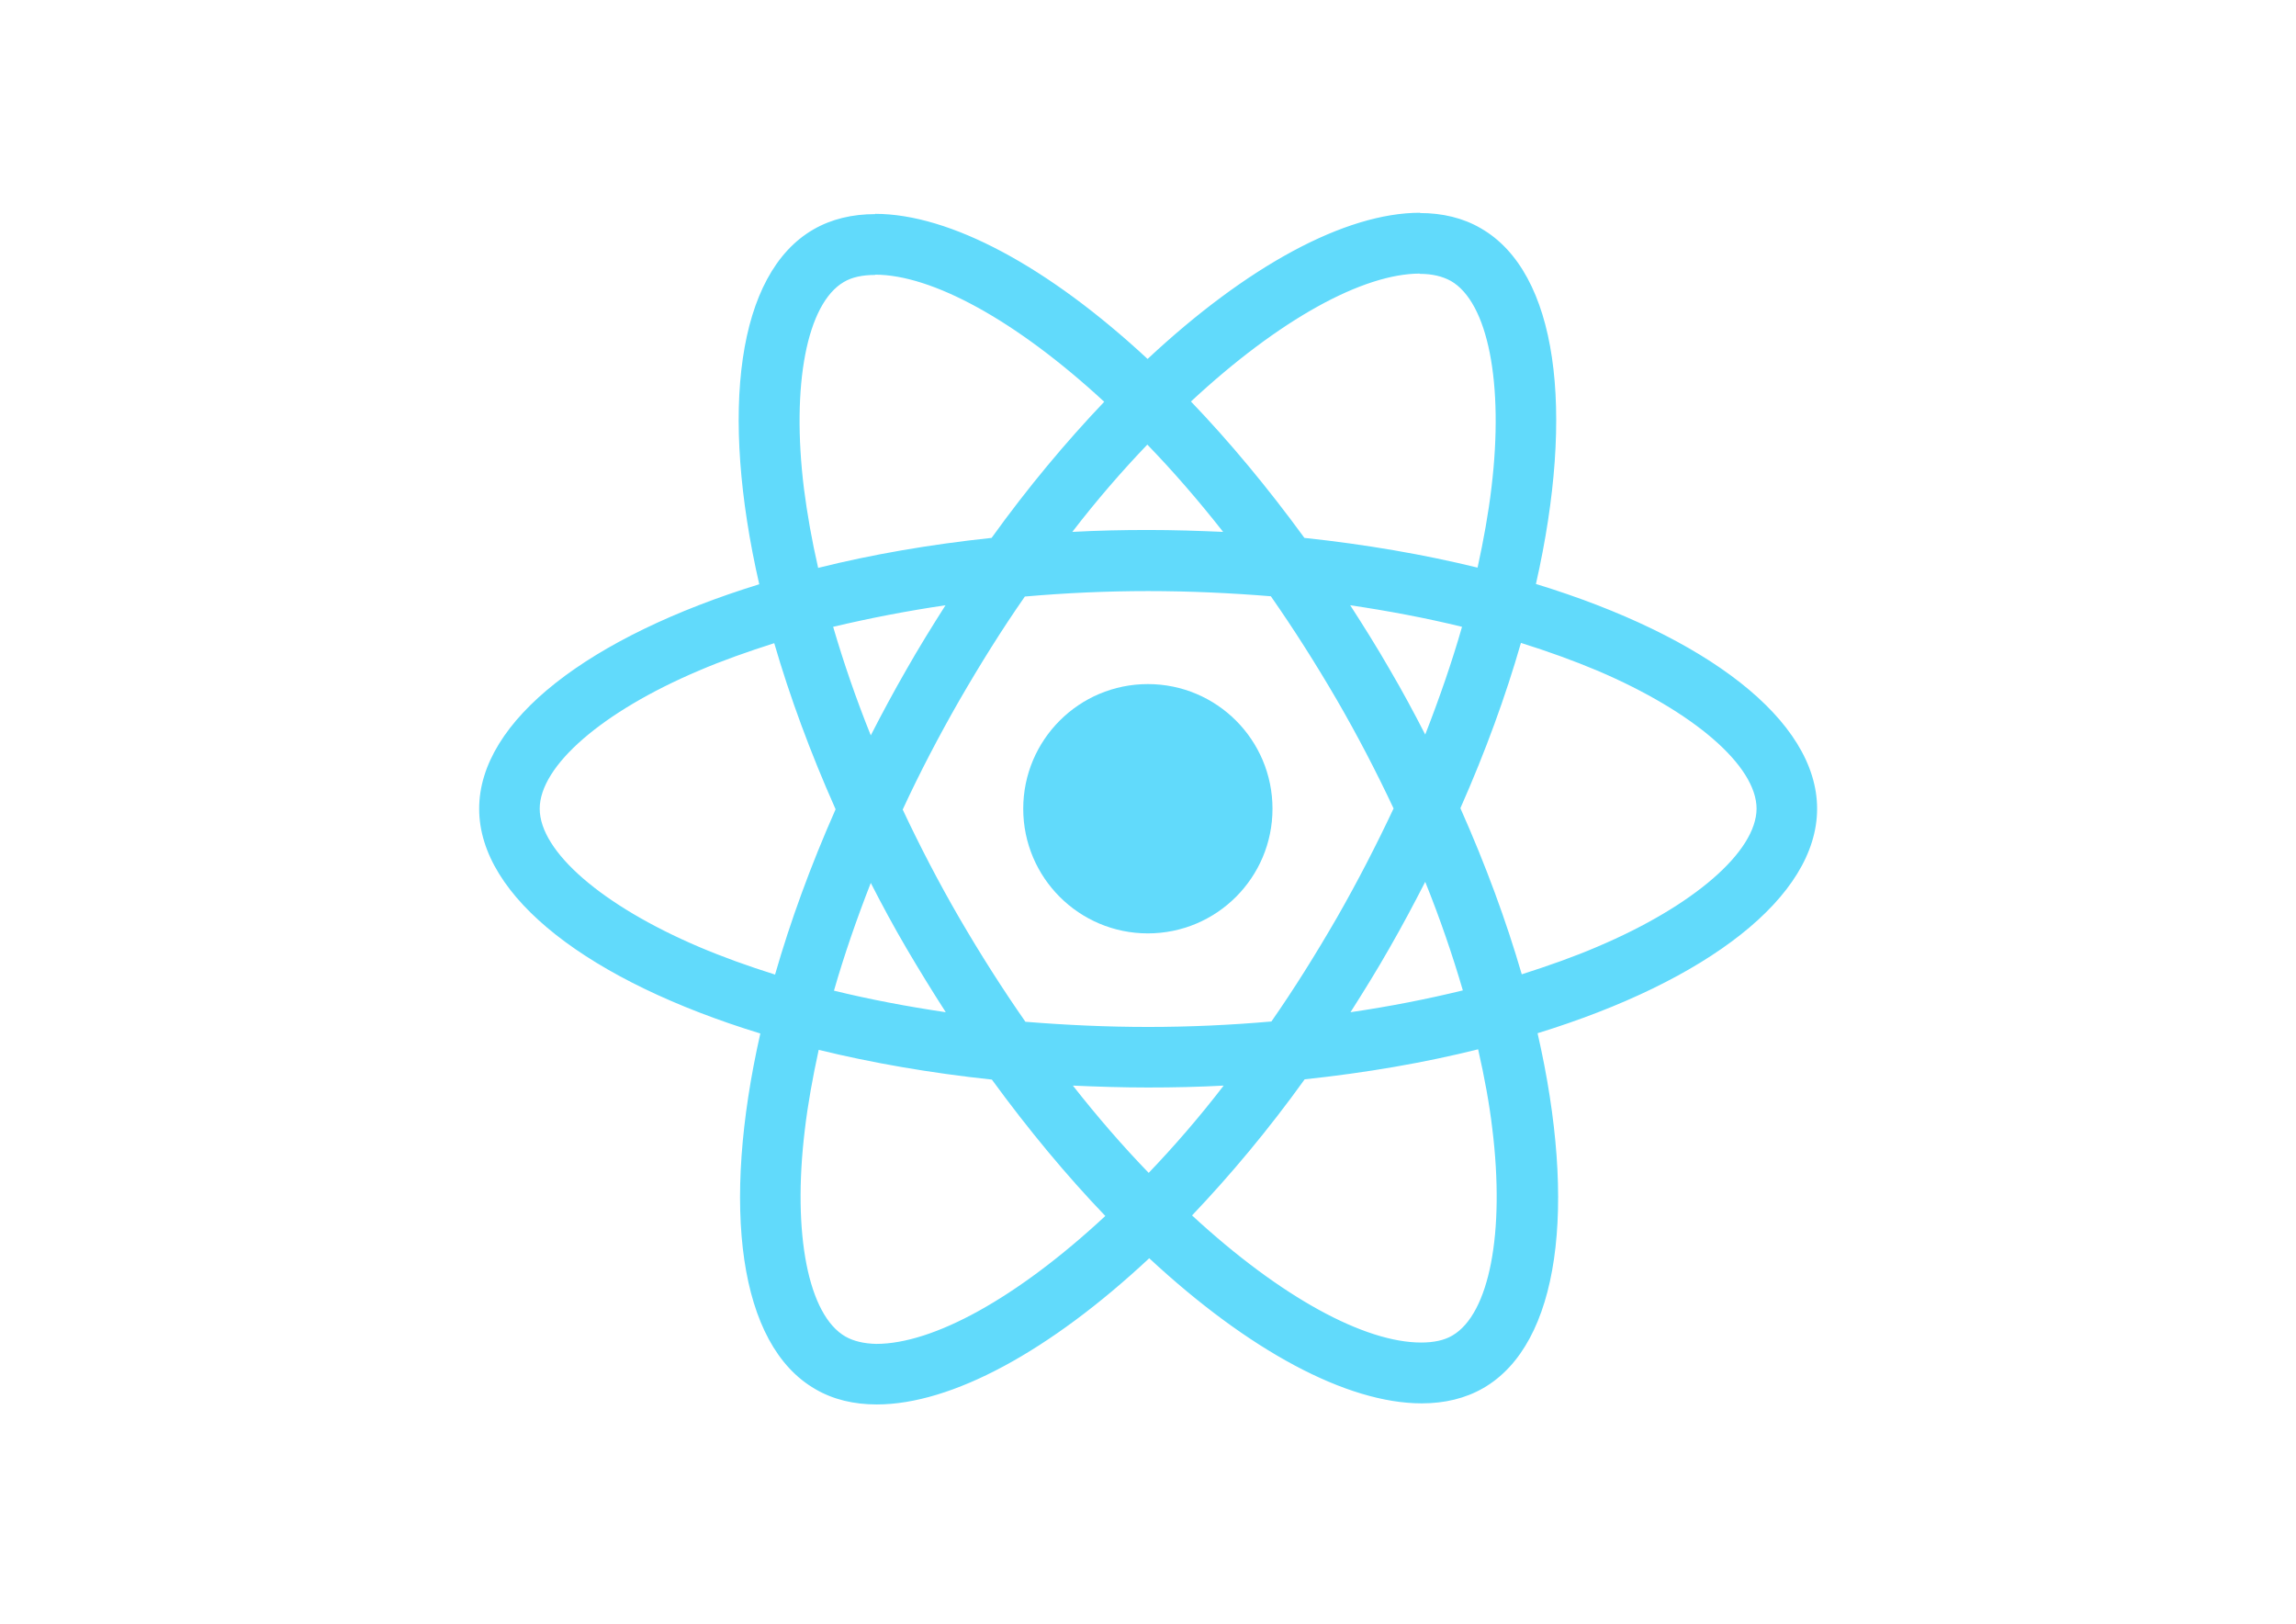
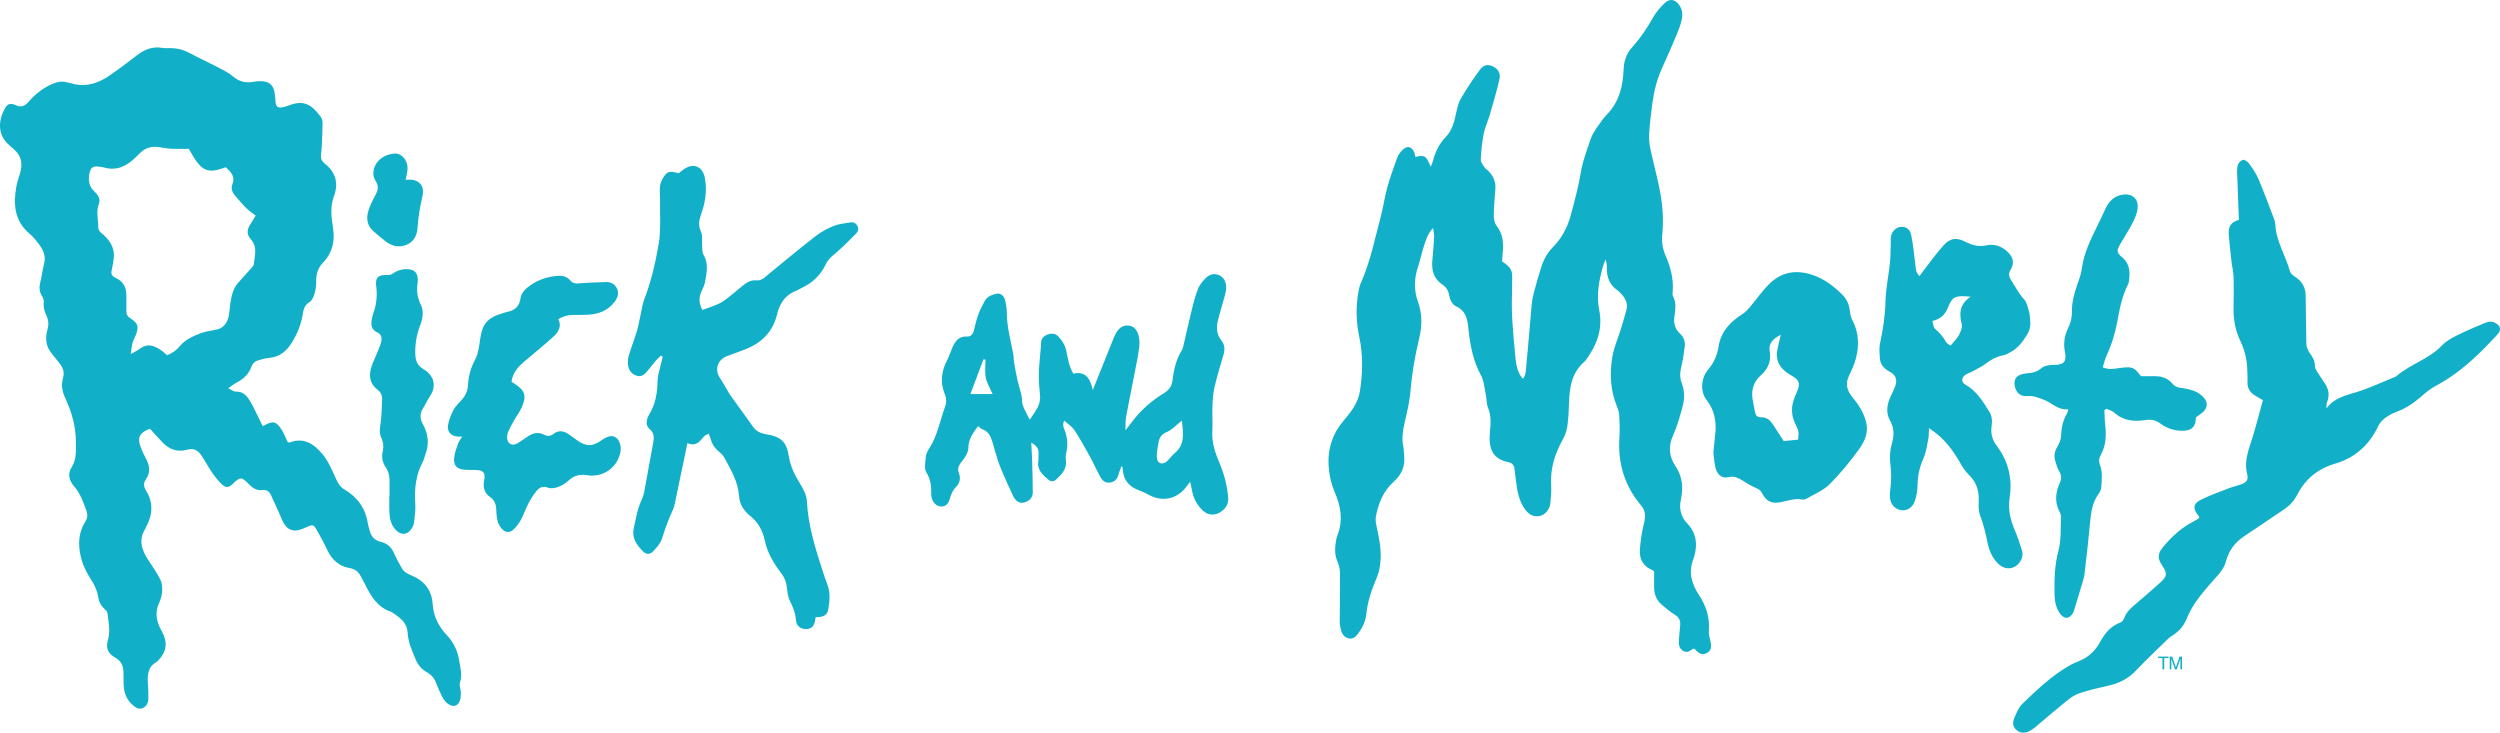
- <svg xmlns="http://www.w3.org/2000/svg" viewBox="0 0 841.9 595.3">
-   <g fill="#61DAFB">
-     <path d="M666.3 296.5c0-32.5-40.7-63.3-103.1-82.4 14.4-63.6 8-114.2-20.2-130.4-6.5-3.8-14.1-5.6-22.4-5.6v22.3c4.6 0 8.3.9 11.4 2.6 13.6 7.8 19.5 37.5 14.9 75.7-1.1 9.4-2.9 19.3-5.1 29.4-19.6-4.8-41-8.5-63.5-10.9-13.5-18.5-27.5-35.3-41.6-50 32.6-30.3 63.2-46.9 84-46.9V78c-27.5 0-63.5 19.6-99.9 53.6-36.4-33.8-72.4-53.2-99.9-53.2v22.3c20.7 0 51.4 16.5 84 46.6-14 14.7-28 31.4-41.3 49.9-22.6 2.4-44 6.1-63.6 11-2.3-10-4-19.7-5.2-29-4.7-38.2 1.1-67.9 14.6-75.8 3-1.8 6.9-2.6 11.5-2.6V78.5c-8.4 0-16 1.8-22.6 5.6-28.1 16.2-34.4 66.7-19.9 130.1-62.2 19.2-102.7 49.9-102.7 82.3 0 32.5 40.7 63.3 103.1 82.4-14.4 63.6-8 114.2 20.2 130.4 6.5 3.8 14.1 5.6 22.5 5.6 27.5 0 63.5-19.6 99.9-53.6 36.4 33.8 72.4 53.2 99.9 53.2 8.4 0 16-1.8 22.6-5.6 28.1-16.2 34.4-66.7 19.9-130.1 62-19.1 102.5-49.9 102.5-82.3zm-130.2-66.7c-3.7 12.9-8.3 26.2-13.5 39.5-4.1-8-8.4-16-13.1-24-4.6-8-9.5-15.8-14.4-23.4 14.2 2.1 27.9 4.7 41 7.9zm-45.8 106.5c-7.8 13.5-15.8 26.3-24.1 38.2-14.9 1.3-30 2-45.2 2-15.1 0-30.2-.7-45-1.9-8.3-11.9-16.4-24.6-24.2-38-7.6-13.1-14.5-26.4-20.8-39.8 6.2-13.4 13.2-26.8 20.7-39.9 7.8-13.5 15.8-26.3 24.1-38.2 14.9-1.3 30-2 45.2-2 15.1 0 30.2.7 45 1.9 8.3 11.9 16.4 24.6 24.2 38 7.6 13.1 14.5 26.4 20.8 39.8-6.3 13.4-13.2 26.8-20.7 39.9zm32.3-13c5.4 13.4 10 26.8 13.8 39.8-13.1 3.2-26.9 5.9-41.2 8 4.9-7.7 9.8-15.6 14.4-23.7 4.6-8 8.9-16.1 13-24.1zM421.2 430c-9.3-9.6-18.6-20.3-27.8-32 9 .4 18.2.7 27.5.7 9.4 0 18.7-.2 27.8-.7-9 11.7-18.3 22.4-27.5 32zm-74.4-58.9c-14.2-2.1-27.9-4.7-41-7.9 3.7-12.9 8.3-26.2 13.5-39.5 4.1 8 8.4 16 13.1 24 4.7 8 9.5 15.8 14.4 23.4zM420.7 163c9.3 9.6 18.6 20.3 27.8 32-9-.4-18.2-.7-27.5-.7-9.4 0-18.7.2-27.8.7 9-11.7 18.3-22.4 27.5-32zm-74 58.9c-4.9 7.7-9.8 15.6-14.4 23.7-4.6 8-8.9 16-13 24-5.4-13.4-10-26.8-13.8-39.8 13.1-3.1 26.9-5.8 41.2-7.9zm-90.5 125.2c-35.4-15.1-58.3-34.9-58.3-50.6 0-15.7 22.9-35.6 58.3-50.6 8.6-3.7 18-7 27.7-10.1 5.7 19.6 13.2 40 22.5 60.9-9.2 20.8-16.6 41.1-22.2 60.6-9.9-3.1-19.3-6.5-28-10.2zM310 490c-13.6-7.8-19.5-37.5-14.9-75.7 1.1-9.4 2.9-19.3 5.1-29.4 19.6 4.8 41 8.5 63.5 10.9 13.5 18.5 27.5 35.3 41.6 50-32.6 30.3-63.2 46.9-84 46.9-4.5-.1-8.3-1-11.3-2.7zm237.2-76.2c4.7 38.2-1.1 67.9-14.6 75.8-3 1.8-6.9 2.6-11.5 2.6-20.7 0-51.4-16.5-84-46.6 14-14.7 28-31.4 41.3-49.9 22.6-2.4 44-6.1 63.6-11 2.3 10.1 4.1 19.8 5.2 29.1zm38.5-66.7c-8.6 3.7-18 7-27.7 10.1-5.7-19.6-13.2-40-22.5-60.9 9.2-20.8 16.6-41.1 22.2-60.6 9.9 3.1 19.3 6.5 28.1 10.2 35.4 15.1 58.3 34.9 58.3 50.6-.1 15.7-23 35.6-58.4 50.6zM320.8 78.4z" />
-     <circle cx="420.9" cy="296.5" r="45.7" />
-     <path d="M520.5 78.1z" />
+ <svg xmlns="http://www.w3.org/2000/svg" width="1000" height="293.064" x="0" y="0" version="1.1" viewBox="0 0 1000 293.064" xml:space="preserve">
+   <g fill="#11B0C8">
+     <path d="M683.542 252.254c.399-5.251-1.055-9.865-3.934-14.23-2.935-4.445-4.402-9.247-2.191-14.542l.35-1.205c1.299-4.771.705-9.179-2.822-12.838-2.647-2.754-3.372-5.913-2.598-9.547 1.023-4.776.687-9.204-2.191-13.486-2.491-3.716-2.922-7.818-.942-12.214 1.673-3.69 2.766-7.675 3.826-11.602.825-3.06.831-6.3-.324-9.278-.937-2.429-.693-4.634-.112-7.025.618-2.522.962-5.126 1.299-7.705.262-1.985-.399-3.74-1.88-5.102-1.948-1.785-2.622-4.008-2.298-6.537.388-2.904.949-5.776-.567-8.573-.269-.487-.112-1.236-.069-1.861.375-5.045-.899-9.741-2.879-14.312-1.136-2.635-1.616-5.407-1.317-8.273.575-5.563.225-11.114-.742-16.565-1.043-5.863-2.686-11.608-3.922-17.44-.431-2.017-.711-4.139-.586-6.181.255-4.165.755-8.323 1.311-12.469.675-4.996 1.898-9.841 4.052-14.449 2.067-4.458 3.984-8.991 5.901-13.518.687-1.636 1.273-3.328 1.686-5.052.5-2.073.475-4.165-.78-6.05-1.667-2.504-3.865-2.972-6.051-.874-1.779 1.729-3.465 3.703-4.658 5.863-2.347 4.246-5.045 8.179-8.298 11.77-2.267 2.504-3.234 5.489-3.372 8.898-.256 6.625-1.768 12.832-6.568 17.845-1.368 1.43-2.566 3.041-3.671 4.689-1.112 1.636-2.279 3.328-2.911 5.17-1.504 4.339-3.14 8.71-3.908 13.218-1.018 6-2.592 11.808-4.184 17.665-1.323 4.864-3.584 8.86-6.993 12.37-2.16 2.223-3.672 4.858-4.614 7.767-1.131 3.484-2.117 7.006-3.06 10.547a30.644 30.644 0 0 0-.874 4.932c-.725 7.917-1.3 15.848-2.104 23.746-.194 1.873-.024 3.953-1.324 5.651l-.555-.486c-2.073-2.854-2.323-6.157-2.642-9.529-.737-7.905-1.542-15.791-1.224-23.752.094-2.404 0-4.814.074-7.218.063-1.967-.761-3.428-2.248-4.602-.567-.443-1.154-.855-1.811-1.343.119-1.48.237-2.935.351-4.383.268-3.534-.213-6.818-2.499-9.784-.817-1.049-1.173-2.71-1.16-4.084.03-3.546.361-7.099.644-10.64.218-2.935-.838-5.32-2.886-7.336-.524-.506-1.205-.918-1.58-1.511-.586-.924-1.436-1.992-1.379-2.953.18-3.428.48-6.881 1.148-10.24.524-2.648 1.729-5.152 2.485-7.762 1.361-4.721 2.784-9.422 3.858-14.211.55-2.448-.668-4.159-2.729-5.088-1.973-.906-3.622-.688-5.201 1.467a131.675 131.675 0 0 0-7.568 11.501c-1.018 1.754-1.436 3.902-1.892 5.926-.756 3.397-1.567 6.775-4.102 9.347-2.742 2.785-4.24 6.175-5.214 9.878-.156.612-.47 1.186-.831 2.073-1.711-4.408-2.41-4.839-6.119-3.953-.132-.599-.181-1.23-.412-1.786-1.03-2.491-2.99-2.878-4.839-.887-.774.825-1.561 1.773-1.942 2.816-1.43 3.928-2.872 7.862-3.99 11.876-1.111 4.027-1.673 8.205-2.753 12.238-2.385 8.879-4.14 17.945-7.968 26.4-.468 1.03-.644 2.204-.855 3.328-1.111 6.051-.942 12.07.337 18.083 1.53 7.155 1.381 14.348.263 21.542-.712 4.651-3.44 8.241-6.381 11.682-4.658 5.438-6.694 11.694-6.113 18.856.28 3.484 1.018 6.795 2.422 9.998 2.437 5.531 3.335 11.194 1.131 17.058a13.161 13.161 0 0 0-.762 3.041c-.331 2.598-.431 5.146.749 7.687.669 1.455.968 3.203.98 4.826.044 6.388-.106 12.77-.119 19.157-.006 1.13.206 2.292.513 3.385.431 1.586 1.354 2.885 3.048 3.277 1.834.425 2.959-.774 3.907-2.065 1.698-2.317 2.897-4.878 3.185-7.757.525-5.176 2.224-9.958 4.246-14.698.912-2.159 1.287-4.639 1.442-6.999.3-4.633-.718-9.153-1.68-13.662-.237-1.105-.411-2.311-.219-3.403.956-5.376 3.011-10.353 7.101-14.023 3.365-3.041 4.764-6.476 4.184-10.858-.132-1.043-.051-2.117-.27-3.135-.692-3.153-.28-6.194.425-9.304.962-4.277 2.048-8.579 2.404-12.931.593-7.226 1.829-14.293 3.528-21.312 1.186-4.871 1.205-9.704-.531-14.518-1.686-4.683-1.536-9.428.094-14.167.812-2.367 1.261-4.852 2.041-7.231.862-2.635 1.462-5.432 3.91-8.111.199 1.518.474 2.498.431 3.453a203.867 203.867 0 0 1-.7 9.373c-.393 4.04.469 7.505 4.053 9.872 1.592 1.042 2.41 2.548 2.717 4.396.317 1.855 1.248 3.603 2.84 4.334 3.771 1.742 4.402 4.982 4.752 8.498l.094.936c.743 6.256 1.842 12.357 4.951 18.026 1.256 2.286 1.425 5.189 1.979 7.83.375 1.73.219 3.635.881 5.227 1.305 3.165 1.087 6.307.756 9.565-.681 6.938 1.192 10.946 7.336 12.164 1.518.299 2.367 1.224 2.511 2.791.156 1.555.361 3.109.562 4.664.524 4.059 1.156 8.105 3.69 11.514 1.48 1.992 3.371 3.142 5.964 2.542 2.135-.5 3.902-2.679 4.139-5.332.225-2.398.419-4.821.281-7.212-.375-6.519 1.537-12.369 4.64-17.989.887-1.605 1.586-3.453 1.835-5.265.45-3.303.606-6.661.706-10.003.181-6.031 1.268-11.669 6.119-15.884l.631-.7c4.358-5.969 6.825-12.419 5.295-19.962-1.168-5.794-.162-11.439 1.38-17.021.3-1.093.749-2.148 1.137-3.222.53 1.287.53 2.436.53 3.584.007 3.547 1.093 6.563 4.146 8.68.763.53 1.406 1.255 2.023 1.966 1.512 1.755 2.316 3.734 1.655 6.082a248.451 248.451 0 0 1-1.905 6.631c-1.311 4.29-3.228 8.498-3.858 12.881-.893 6.219-.587 12.544 1.836 18.557.493 1.243.993 2.572 1.074 3.89.162 3.029.249 6.082.056 9.104-.668 10.19 2.11 19.231 8.698 27.062 1.711 2.023 1.86 4.152 1.224 6.719a66.191 66.191 0 0 0-1.724 10.765c-.305 3.884 1.299 6.931 5.17 8.417l.537.563c0 1.973.019 4.064-.012 6.149-.031 2.772.886 5.164 2.984 6.981 1.648 1.437 3.341 2.891 5.207 4.015 1.905 1.155 2.479 2.635 2.204 4.733-.262 1.967-.361 3.952-.492 5.938-.106 1.666.312 3.134 1.923 3.977 1.492.78 2.585-.125 3.702-.931l.605-.037.4.438c1.829 1.842 3.009 2.153 4.627 1.229 1.61-.924 1.947-2.272 1.36-4.62-.351-1.399-.733-2.885-.627-4.291m-499.848 12.077c-.612-3.877-2.197-7.374-4.97-10.284-3.334-3.527-5.37-7.604-5.682-12.563-.362-5.695-3.627-9.448-8.797-11.446-1.699-.661-2.904-1.554-3.715-3.103-.968-1.849-2.073-3.646-2.878-5.563-1.024-2.429-2.81-4.064-5.214-4.596-2.804-.631-4.04-2.335-4.658-4.839-.231-.918-.543-1.817-.681-2.748-.942-6-4.221-10.396-9.366-13.431-1.642-.974-2.46-2.329-3.234-4.009-1.574-3.403-3.01-7.031-5.333-9.878-3.31-4.053-7.474-7.175-13.356-4.852l-.743-.206c-.711-1.492-1.355-3.153-2.254-4.665-2.198-3.665-3.634-3.989-7.318-1.866l-.505.031c-.319-.662-.662-1.393-1.024-2.123-1.261-2.522-2.392-5.127-3.827-7.549-1.287-2.174-2.841-4.146-5.882-4.003-.774.037-1.58-.687-2.947-1.329 1.53-1.063 2.322-1.768 3.234-2.217 2.841-1.418 4.989-3.479 6.063-6.476.487-1.349 1.393-2.098 2.61-2.473 1.492-.456 3.028-.861 4.577-.999 4.171-.375 6.937-2.86 8.966-6.132 2.092-3.372 3.634-7.068 4.284-11.052.331-2.061.693-3.934 2.816-5.188 1.005-.593 1.63-2.161 1.998-3.409.45-1.586.644-3.304.625-4.952-.031-2.866.687-5.263 2.747-7.399 3.772-3.877 4.839-8.673 3.959-13.937-.712-4.252-1.161-8.417.419-12.669 1.879-5.033.68-9.51-3.622-12.9-1.317-1.037-1.805-2.179-1.58-3.771.137-.931.231-1.874.274-2.816.15-3.228.337-6.456.356-9.69 0-.887-.313-1.936-.843-2.642-3.74-4.964-6.744-6.481-12.02-4.639-1.087.381-2.18.8-3.303.974-1.817.299-2.46-.287-2.654-2.117-.137-1.349-.156-2.722-.431-4.046-.55-2.778-2.154-4.127-5.008-4.277a12.705 12.705 0 0 0-3.122.194c-3.153.618-5.863.094-8.423-2.08-1.798-1.542-4.021-2.616-6.15-3.727-3.703-1.936-7.518-3.659-11.196-5.639-2.272-1.236-4.626-1.886-7.181-1.979-1.249-.05-2.535.125-3.759-.094-4.058-.73-7.337.75-10.446 3.179-3.465 2.704-6.993 5.338-10.615 7.83-4.758 3.278-9.909 4.92-15.71 3.066l-1.224-.25c-2.36-.743-4.49-.131-6.656.88-3.49 1.636-6.394 3.971-8.873 6.862-1.455 1.705-2.935 2.354-5.183 1.324-1.998-.906-3.153-.531-4.102 1.037-2.272 3.753-3.74 9.953.974 14.423.762.718 1.524 1.437 2.33 2.104 3.266 2.704 3.708 6.1 2.503 9.94-.524 1.692-1.105 3.391-1.417 5.126-1.268 7.149-.711 13.793 5.383 18.895 1.273 1.062 2.36 2.392 3.378 3.715 1.823 2.367 3.197 4.883 2.367 8.099-.625 2.422-.893 4.932-1.505 7.349-.519 2.042-.519 3.883.687 5.707.431.649.737 1.579.662 2.329-.199 1.96.219 3.727 1.062 5.463.906 1.854.98 3.697.394 5.757-.962 3.359-.593 6.631 1.773 9.459 1.011 1.205 1.923 2.479 2.934 3.684 1.505 1.786 2.248 3.678 1.542 6.076-.799 2.71-.381 5.295.843 7.898 2.598 5.538 4.284 11.408 4.309 17.546.006 3.479.337 7.118-1.748 10.347-1.761 2.717-.756 5.457 1.042 7.529 2.498 2.885 3.666 6.275 4.914 9.723.587 1.63.45 3.017-.468 4.459-2.754 4.339-2.904 8.997-1.786 13.893.787 3.44 2.335 6.5 4.208 9.397 1.336 2.066 2.341 4.202 2.716 6.612.313 2.048 1.124 3.765 2.748 5.126.512.431 1.011 1.156 1.067 1.799.337 3.408 1.149 6.769.169 10.266-.999 3.552-.175 5.438 3.066 7.367 2.173 1.292 2.972 3.129 3.097 5.426.094 1.773-.025 3.566.063 5.339.175 3.134 1.13 5.963 3.628 8.062 1.13.949 2.348 1.923 3.946 1.248 1.629-.674 2.292-2.135 2.323-3.796.043-1.979-.05-3.978-.181-5.957-.225-3.452-.1-6.73 3.447-8.679l.462-.419c3.722-3.689 4.109-7.562 1.524-12.145-1.898-3.372-2.766-6.95-1.068-10.789.668-1.512 1.225-3.179 1.343-4.814.106-1.599-.038-3.416-.73-4.814-1.343-2.697-3.109-5.195-4.777-7.73-2.616-3.971-4.096-8.022-1.28-12.544l.387-.855c2.672-4.876 2.909-9.747-.112-14.573-.924-1.475-1.043-2.891-.006-4.377 1.929-2.735 1.548-5.47.043-8.268a36.42 36.42 0 0 1-2.292-5.145c-1.199-3.372-.112-5.421 3.903-6.844 1.592 1.735 3.309 3.702 5.12 5.582 2.691 2.784 6.038 3.858 9.735 2.804 2.785-.793 4.433.362 5.788 2.41 1.442 2.186 2.666 4.508 4.146 6.656 1.18 1.704 2.466 3.384 3.965 4.808 1.567 1.505 2.791 1.305 4.358-.207 2.91-2.833 3.534-2.884 6.313.007 1.524 1.605 3.166 2.747 5.464 2.474 1.717-.213 2.81.505 3.49 2.01 1.455 3.234 3.016 6.425 4.352 9.703 1.674 4.121 4.44 5.42 8.43 3.734.574-.243 1.137-.524 1.723-.762 2.254-.911 2.485-.956 3.778 1.229a100.44 100.44 0 0 1 4.383 8.311c1.792 3.779 4.739 6.257 8.717 6.956 2.422.431 3.696 1.568 4.67 3.534.506 1.031 1.118 2.018 1.624 3.048 2.348 4.764 5.008 9.21 10.496 10.978l1.049.674c2.704 1.873 5.258 3.814 5.439 7.561.187 3.723 1.71 7.081 3.097 10.478.949 2.317 2.329 4.184 4.565 5.383 1.817.98 3.053 2.441 3.777 4.415.693 1.86 1.53 3.677 2.41 5.45 1.23 2.461 3.465 3.991 5.033 3.578 1.63-.431 2.491-2.223 2.41-5.301-.031-1.349-.724-2.847-.331-4.016 1.007-2.99.139-5.818-.311-8.665M88.429 131.164c-.649.412-1.474.581-2.242.75-1.705.399-3.484.568-5.139 1.118-1.873.625-3.728 1.411-5.451 2.385-1.324.756-2.604 1.761-3.559 2.928-1.374 1.692-2.991 2.866-5.202 3.753-.75-.63-1.467-1.374-2.31-1.942-3.697-2.492-5.932-2.672-8.885-.456-.806.606-1.749 1.012-3.341 1.911.3-1.973.381-3.259.712-4.477.306-1.099.93-2.104 1.336-3.178 1.249-3.297.868-4.677-2.142-6.588-1.236-.78-1.705-1.68-1.673-3.065.05-2.092.019-4.19.006-6.288-.012-3.091-1.243-5.401-4.127-6.794-1.936-.937-2.104-1.611-1.629-3.759.299-1.311.549-2.66.699-4.002.531-4.521-1.729-7.668-5.051-10.347-.568-.456-1.149-1.324-1.13-1.992.075-3.203-.993-6.406.263-9.622.793-2.042-.5-3.678-1.886-4.996-2.173-2.048-2.429-4.533-1.892-7.218.443-2.26 1.48-2.941 3.747-2.629.618.094 1.268.106 1.86.281 5.146 1.555 9.198-.399 12.782-3.921.593-.587 1.217-1.156 1.798-1.755 1.967-2.036 4.396-2.754 7.144-2.466 1.773.181 3.521.605 5.289.699 2.285.125 4.571.038 7.118.038 4.995 9.072 7.137 10.159 14.83 7.361 1.848 1.867 3.927 3.56 2.572 6.856-.618 1.518-.056 3.135 1.024 4.402 1.486 1.755 2.972 3.516 4.602 5.133 1.105 1.105 2.454 1.967 3.722 2.96-.812 1.342-1.199 2.054-1.655 2.71-1.854 2.679-2.223 4.552-.206 6.862 2.785 3.178 1.324 6.525 1.161 9.866l-.393.824c-1.985 2.236-4.009 4.452-5.988 6.694-1.96 2.217-2.547 4.989-2.997 7.78-.262 1.648-.355 3.329-.618 4.983-.346 2.141-1.251 4.014-3.149 5.201m909.507-2.092c-1.467-.711-2.871-.375-4.246.219-3.54 1.53-7.131 2.972-10.571 4.702-2.223 1.111-4.569 2.348-6.243 4.109-5.239 5.532-12.781 7.542-18.401 12.432l-.562.274c-5.033 2.029-9.973 4.358-15.136 5.988-4.502 1.418-9.129 2.272-12.163 6.581-.075-1.123.024-2.035.336-2.872.925-2.466.5-4.739-.842-6.888-.993-1.598-2.123-3.115-3.109-4.72-.476-.768-1.063-1.667-1.05-2.492.051-2.054-.861-3.546-2.01-5.12-.737-1.03-1.343-2.422-1.38-3.665-.194-6.475-.163-12.951-.288-19.419-.063-3.259-1.467-5.789-4.326-7.524-.831-.506-1.762-1.38-2.005-2.254-1.736-6.326-5.545-12.002-5.832-18.776-.038-.718-.25-1.455-.506-2.129-2.061-5.37-4.04-10.771-6.281-16.059-.924-2.186-2.36-4.19-3.766-6.132-.537-.725-1.86-1.592-2.473-1.374-.898.306-1.898 1.455-2.079 2.392-.324 1.705-.131 3.515-.063 5.289.175 5.414.394 10.84.605 16.347-3.409.762-4.233 3.035-4.04 5.757.263 3.641.687 7.262 1.1 10.883.237 2.073.768 4.122.83 6.194.113 4.077.044 8.167-.025 12.244-.074 4.571.668 8.992 2.636 13.113 1.636 3.458 2.653 7.03 2.822 10.839.094 1.98.2 3.972.138 5.952-.057 1.96.655 3.502 2.16 4.646 1.049.793 2.248 1.385 3.99 2.435-1.361 4.938-2.617 10.003-4.165 14.985-1.479 4.783-3.485 9.372-2.116 14.643.623 2.379-.332 3.354-2.705 4.171-1.479.513-3.027.844-4.488 1.411-3.791 1.479-7.65 2.835-11.296 4.634-3.141 1.555-3.322 3.546-1.1 6.287l.481.693-.362.587a31.12 31.12 0 0 1-2.173 1.236c-4.739 2.454-8.566 5.988-11.945 10.034-2.291 2.747-2.329 4.596-.468 7.399 2.167 3.253 2.116 4.34-.749 6.93-3.484 3.16-7.057 6.227-10.641 9.267-1.623 1.38-2.997 2.86-3.746 4.921-.25.692-.855 1.523-1.498 1.755-3.797 1.379-6.17 4.195-8.018 7.586-1.643 3.022-3.84 5.482-6.912 7.075-1.661.854-3.472 1.436-5.102 2.348-7.287 4.077-13.269 9.821-19.226 15.541-1.368 1.312-2.173 3.291-2.966 5.083-.831 1.854-1.229 3.84.692 5.432 1.618 1.336 3.547 1.343 5.839-.006l1.28-.899c4.245-3.565 8.423-7.205 12.737-10.684 1.6-1.293 3.397-2.554 5.313-3.19 3.747-1.249 7.624-2.142 11.495-3.01 4.184-.949 7.824-2.66 10.859-5.845 4.033-4.246 8.305-8.267 12.494-12.369.668-.649 1.387-1.305 2.18-1.779 2.709-1.636 4.688-3.959 5.825-6.813 2.011-5.07 5.357-9.191 8.823-13.256 1.555-1.83 3.277-3.534 4.726-5.452.919-1.211 1.761-2.627 2.124-4.09 1.148-4.521 3.733-7.829 7.58-10.352 5.332-3.509 10.564-7.137 15.872-10.689 2.322-1.549 4.021-3.578 5.282-6.076.793-1.567 1.805-3.065 2.93-4.42 3.228-3.903 7.367-6.313 12.257-7.75 7.842-2.304 13.417-7.461 16.945-14.773.925-1.91 2.329-3.203 4.028-4.239 1.148-.712 2.403-1.287 3.671-1.761 3.684-1.387 6.819-3.578 9.765-6.157 1.725-1.511 3.548-3.003 5.553-4.071 6.068-3.209 11.426-7.368 16.39-12.051 2.892-2.722 5.651-5.6 8.342-8.517 1.727-1.856 1.234-3.648-1.027-4.741m-509.994 56.509c-1.742-4.171-3.291-8.349-3.01-13.013.194-3.216-.081-6.456.038-9.678.094-2.604.194-5.252.774-7.774 1.03-4.471 2.385-8.879 3.678-13.288.606-2.054.475-4.002-.862-5.65-1.898-2.354-2.104-4.989-1.461-7.711.8-3.347 1.874-6.637 2.761-9.966.318-1.192.68-2.447.618-3.659-.094-2.066-.912-3.978-2.96-4.82-2.186-.906-4.14-.063-5.639 1.617-1.03 1.156-2.104 2.423-2.66 3.841-.987 2.51-1.692 5.151-2.342 7.78-1.267 5.151-2.417 10.34-3.621 15.504l-.418 1.18c-2.46 3.796-3.315 8.067-3.89 12.457-.293 2.278-1.499 3.778-3.64 5.045-3.097 1.843-5.982 4.184-8.561 6.712-2.448 2.393-4.408 5.283-6.568 7.962.062-1.829-.037-3.685.281-5.457 1.111-6.157 2.398-12.289 3.59-18.445.593-3.072 1.237-6.157 1.624-9.26.193-1.617.169-3.39-.293-4.932-.575-1.905-1.736-3.672-4.078-3.815-2.229-.15-3.752 1.067-4.827 2.91a16.529 16.529 0 0 0-.956 1.973c-2.747 6.813-5.476 13.631-8.398 20.906-.974-4.446-2.791-7.675-7.78-6.531-1.748-2.904-2.179-5.92-2.772-8.873-.474-2.342-1.592-4.29-3.222-5.994-1.261-1.318-2.859-1.318-4.371-.762-1.542.575-2.579 1.68-2.579 3.553 0 1.555-.243 3.109-.356 4.67-.188 2.591-.5 5.189-.512 7.78-.006 2.71.156 5.439.468 8.136.468 4.034-1.998 6.682-4.109 9.892-1.042-2.124-2.085-3.834-2.747-5.689-.45-1.242-.25-2.696-.537-4.014-.456-2.036-1.143-4.016-1.605-6.051-.524-2.329-.949-4.683-1.349-7.025-.193-1.136-.137-2.303-.343-3.428-.999-5.432-2.554-10.764-2.573-16.365a20.986 20.986 0 0 0-.705-5.245c-.513-1.904-1.93-2.91-3.379-2.579-1.854.431-3.715 1.055-4.714 2.834-1.011 1.811-1.954 3.69-2.666 5.638-.75 2.055-1.193 4.221-1.754 6.344-.387 1.486-1.218 2.404-2.866 2.323-3.016-.137-4.533 1.754-5.607 4.183-.755 1.724-1.292 3.547-2.167 5.208-2.304 4.414-2.885 8.904-.98 13.606.649 1.604.799 3.24.194 4.889-2.08 5.675-3.079 11.757-6.45 16.959-.668 1.03-1.255 2.278-1.355 3.478-.175 2.029-.649 4.546.281 6.069 1.68 2.704 1.999 5.389 1.917 8.336a6.952 6.952 0 0 0 .207 1.867c.487 1.923 1.998 3.296 3.652 3.384 1.823.087 2.947-.849 3.628-3.21.505-1.723 1.111-3.315 2.454-4.626 1.562-1.537 1.893-3.56 1.124-5.539-.618-1.623-.15-2.828.743-4.065.675-.93 1.48-1.797 2.011-2.796.512-.98 1.055-2.099 1.049-3.154-.031-3.521 1.86-6.031 3.896-8.76.712.543 1.137 1.062 1.68 1.255 2.491.855 3.377 2.922 4.071 5.151.98 3.197 1.736 6.476 2.96 9.572 1.673 4.265 3.684 8.393 5.582 12.576l.774.979c1.037 1.099 2.254 1.398 3.709.905 1.917-.631 3.066-1.936 3.079-3.909.012-4.17-.131-8.348-.244-12.524-.063-2.336-.218-4.678-.343-7.375 2.204 1.175 3.072 2.511 2.885 4.521-.088.931.075 1.898-.069 2.816-.568 3.608 1.779 5.588 4.14 7.543.905.743 2.029.756 2.891-.044 2.236-2.085 4.427-4.221 3.997-7.736-.119-.911-.144-1.904.081-2.785.868-3.378.55-6.625-.768-9.81-.438-1.049-.63-2.054.025-3.334 1.523 1.387 3.109 2.366 4.04 3.784 2.192 3.297 4.127 6.769 6.038 10.24 1.511 2.741 2.791 5.601 4.258 8.367.768 1.442 1.905 2.584 3.715 2.416 1.836-.175 3.066-1.161 3.578-3.022.318-1.167.787-2.291 1.249-3.608l.406.449.125.924c.255 4.271 2.572 6.9 6.487 8.343a27.324 27.324 0 0 1 3.965 1.805c5.12 2.865 10.92 1.797 14.574-2.742.575-.711 1.118-1.448 1.929-2.503.344 1.586.618 2.791.85 3.996.599 2.979 2.054 5.482 4.227 7.549 2.049 1.948 4.839 2.092 7.188.5 2.066-1.405 3.159-3.216 2.94-5.819-.397-4.644-1.546-9.065-3.325-13.342m-99.78-27.961c1.817-4.839 3.528-9.372 5.232-13.912l.812.206c0 2.385-.343 4.833.094 7.137.412 2.122 1.667 4.09 2.735 6.568h-8.873zm81.684 23.665c-1.055.874-1.848 2.067-2.847 3.029-1.711 1.66-3.853 1.366-4.19-.825-.318-2.029.231-4.221.568-6.313.331-2.049 1.18-3.516 3.441-4.421 2.017-.824 3.609-2.691 5.938-4.515.525 5.047 1.348 9.504-2.91 13.045M340.145 88.973c-2.242.375-4.589.562-6.669 1.399-2.497.999-4.976 2.329-7.099 3.977-6.351 4.933-12.557 10.065-18.77 15.179-1.542 1.274-2.885 2.841-5.114 2.629-1.923-.181-3.478.575-4.901 1.717-2.286 1.823-4.496 3.759-6.807 5.557-1.062.825-2.21 1.599-3.44 2.136-2.066.912-4.227 1.617-6.375 2.416-1.442-2.541-1.561-5.195-.15-7.948.575-1.111 1.062-2.316 1.262-3.534.593-3.584 1.398-7.156-.7-10.665-.63-1.049-.418-2.616-.531-3.958-.15-1.761.244-3.772-.462-5.245-1.187-2.454-.75-4.596.031-6.887.299-.893.625-1.78.868-2.685 1.081-3.99 1.43-8.036.605-12.113-.905-4.521-4.795-5.932-8.492-3.128-.668.5-1.33.999-1.936 1.455-3.709-.937-4.421-.837-6.05 1.585-.731 1.087-1.268 2.448-1.424 3.741-.206 1.854.075 3.759.037 5.644-.105 5.845.4 11.808-.581 17.502-1.273 7.38-2.947 14.761-5.694 21.823-.824 2.116-1.074 4.458-1.586 6.693-.481 2.129-.831 4.296-1.468 6.376-.993 3.284-2.267 6.487-3.253 9.784-.343 1.162-.362 2.504-.212 3.729.25 2.022 1.455 3.471 3.402 4.12 1.755.587 3.035-.324 4.103-1.604 1.261-1.53 2.485-3.091 3.777-4.608.556-.65 1.218-1.206 1.835-1.805l.743.418c-.437 1.773-.905 3.553-1.311 5.346-.306 1.311-.718 2.641-.737 3.965-.063 4.87-.75 9.51-3.353 13.799-1.086 1.799-1.705 4.246.144 5.819 2.017 1.724 1.78 3.603 1.411 5.664a1828.987 1828.987 0 0 1-3.553 19.431 13.63 13.63 0 0 1-1.043 3.278c-1.686 3.541-2.26 7.343-3.109 11.12-.905 4.059.98 6.632 3.384 9.186 1.455 1.555 2.916 1.717 4.383.199 1.424-1.467 2.897-3.19 3.497-5.07 1.236-3.896 2.566-7.717 4.314-11.407.437-.937.68-1.985.899-2.997.855-3.989 1.661-7.986 2.491-11.977.78-3.777 1.568-7.549 2.46-11.813 3.334 1.561 4.945-.624 6.681-2.697.387-.474 1.124-.655 1.873-1.062.7 1.86 1.055 3.565 1.942 4.927.887 1.354 2.323 2.359 3.49 3.54l.718 1.023c2.635 4.877 5.551 9.686 5.938 15.393.243 3.546 2.011 6.082 4.627 8.18 3.097 2.479 4.852 5.825 5.626 9.534 1.074 5.083 3.634 9.335 6.681 13.319 1.355 1.772 1.998 3.564 2.235 5.7.194 1.748.35 3.635 1.125 5.157 1.298 2.555 2.291 5.083 2.503 7.98.15 2.117 1.823 3.378 3.809 3.409 2.21.025 3.291-.894 3.828-3.297.093-.399.106-.824.175-1.448 3.141.05 4.695-.781 5.095-3.191.549-3.297.905-6.644-.387-9.909-.618-1.555-1.124-3.153-1.648-4.745-3.072-9.342-6.025-18.688-6.537-28.654-.132-2.354-1.405-4.827-2.71-6.894-2.217-3.496-3.891-7.036-4.552-11.201-.899-5.633-3.203-7.612-8.817-8.548-2.11-.356-4.021-1.006-5.351-2.892-3.016-4.276-6.119-8.491-9.166-12.731-.431-.6-.762-1.255-1.136-1.886-1.018-1.686-1.967-3.416-3.054-5.052-2.198-3.328-.98-7.243 2.792-8.692 2.347-.893 4.708-1.729 7.049-2.628 6.668-2.554 11.295-6.887 13.025-14.111 1.011-4.189 3.178-7.743 7.549-9.391.88-.331 1.661-.905 2.516-1.292 4.365-2.017 7.505-5.264 9.547-9.579.793-1.667 2.085-2.747 3.472-3.921 2.947-2.491 5.664-5.257 8.398-7.992.824-.818 1.355-1.88.693-3.128-.613-1.165-1.606-1.677-2.855-1.464m467.754 135.895c1.037-1.436 1.374-3.122.867-4.782-.816-2.686-1.734-5.357-2.827-7.949-1.793-4.202-2.816-8.373-2.079-13.087 1.154-7.418-.488-14.468-5.009-20.5-1.936-2.578-2.642-5.02-2.217-8.086.27-1.948.251-3.952-.898-5.781-2.623-4.165-5.139-8.386-9.673-10.902-1.586-.874-1.529-2.754.032-3.796.955-.631 2.092-.962 3.097-1.524 1.816-1.005 3.728-1.917 5.363-3.178 2.036-1.574 4.197-2.679 6.73-3.16.98-.188 1.924-.706 2.823-1.192 3.06-1.648 5.064-4.29 6.813-7.206 1.018-1.698 1.386-3.478 1.173-5.408-.137-1.248-.155-2.535-.499-3.727-.487-1.673-.837-3.628-1.942-4.827-2.085-2.279-3.428-4.958-5.076-7.474-.999-1.542-1.367-2.735-.286-4.515 1.592-2.61.968-4.939-1.256-7.037-2.46-2.298-5.276-3.335-8.635-2.573-2.804.63-5.401-.031-7.88-1.292-3.891-1.986-6.388-1.792-9.248 1.43-2.903 3.278-5.464 6.869-8.161 10.328-.425.542-.812 1.117-1.305 1.804-1.63-1.499-1.499-3.303-1.711-5.026-.475-3.834-.861-7.687-1.63-11.458-.455-2.241-1.967-3.216-3.722-3.229-1.916-.024-3.689 1.349-4.271 3.51-.236.861-.137 1.823-.168 2.741-.1 2.704-.038 5.42-.318 8.111-.531 5.189-1.667 10.347-1.798 15.542-.138 5.701-.975 11.214-2.186 16.753-.406 1.879-.193 3.921-.069 5.881.157 2.523 1.661 4.165 3.828 5.357 2.697 1.474 3.341 3.304 2.186 6.231-.644 1.655-1.53 3.21-2.173 4.871-1.105 2.848-1.287 5.781.243 8.504 1.654 2.954 1.705 5.788.774 9.023-.73 2.547-1.03 5.413-.687 8.028.442 3.373.474 6.657.068 9.985-.169 1.348-.33 2.741-.156 4.064.144 1.055.581 2.26 1.293 3.028 2.666 2.872 6.938 2.191 8.454-1.536.875-2.166 1.23-4.664 1.268-7.012.063-3.641.799-6.969 2.292-10.303 1.087-2.423 1.479-5.195 1.985-7.843.299-1.598.213-3.259.28-4.439.743.55 1.667 1.187 2.561 1.873 4.233 3.24 7.287 7.442 9.891 12.032.975 1.718 2.11 3.435 3.509 4.802 2.997 2.923 4.141 6.362 3.94 10.471-.094 1.961-.081 4.091.593 5.871 1.3 3.452 2.174 6.961 2.872 10.57.65 3.303 1.949 6.426 4.496 8.81 2.679 2.507 6.332 2.163 8.449-.778m-24.309-90.864c-.811 1.511-2.129 2.742-3.34 4.228-.737-.518-1.398-.749-1.667-1.211-1.212-2.085-2.653-3.915-4.546-5.47-.693-.568-.706-1.948-1.093-3.16 3.253-.755 5.052-2.479 6.15-5.213 1.867-4.614 2.91-5.089 9.166-4.496-4.596 3.103-4.564 6.806-3.578 10.958.315 1.318-.398 3.06-1.092 4.364" />
+     <path d="M808.823 149.659c-2.397.63-3.402 2.298-2.928 4.683.549 2.772 2.229 4.34 5.032 4.09 2.448-.218 4.439.656 6.601 1.474 3.253 1.236 5.738 4.283 9.803 3.791-.256.805-.318 1.348-.574 1.772-1.637 2.791-2.242 5.782-2.342 8.997-.05 1.462-.768 3.017-1.536 4.322-1.03 1.761-1.36 3.521-.83 5.407.418 1.504.899 3.034 1.661 4.383.905 1.604.955 2.916.174 4.651-1.667 3.747-2.116 7.644-.049 11.496.33.624.592 1.398.562 2.085-.231 4.483.131 9.147-.999 13.394-1.58 5.907-1.718 11.771-1.58 17.721.063 2.723.624 5.445 2.323 7.692 1.629 2.148 3.659 1.967 5.014-.35.313-.531.48-1.154.668-1.755a704.012 704.012 0 0 0 2.704-8.984c.468-1.599 1.067-3.19 1.267-4.827.838-7.043 1.637-14.099 2.28-21.161.355-3.921.979-7.667 3.334-10.952.53-.742 1.005-1.679 1.074-2.56.225-3.01.643-6.063-.494-9.011-.524-1.348-.462-2.635.256-3.908 2.148-3.827 2.354-7.924 1.83-12.17-.243-1.936-.213-3.915-.307-5.869l.763-.556c1.086.506 2.379.78 3.222 1.555 3.59 3.303 7.961 3.641 12.338 2.966 2.423-.38 4.24-.006 6.094 1.393 2.398 1.816 5.151 2.754 8.168 2.872 4.239.149 5.857-1.305 6.05-5.407.856-.618 1.762-1.161 2.548-1.842 2.154-1.88 2.354-4.202.338-6.27-.986-1.018-2.279-1.892-3.604-2.391-1.741-.656-3.627-1.013-5.482-1.256-1.329-.174-2.328-.624-3.209-1.654-1.717-2.029-4.009-2.953-6.649-2.997-1.979-.031-3.965-.007-5.989-.007-2.666-3.671-3.483-3.933-8.447-3.271-2.129.274-4.314.812-6.801-.275.507-1.611.838-3.253 1.524-4.715 2.061-4.395 3.452-8.998 4.314-13.73.938-5.151 1.937-10.252 4.371-14.961l.187-.599c.544-3.615.65-7.093-2.453-9.822-2.473-2.167-2.529-2.735-.887-5.57 1.68-2.897 3.509-5.713 5.033-8.686.887-1.729 1.654-3.659 1.854-5.563.387-3.827-2.236-6.019-6.082-5.407-3.441.549-5.501 2.76-6.869 5.801-.979 2.179-2.041 4.321-3.085 6.487-2.672 5.545-5.487 11.021-6.275 17.284-.28 2.242-1.142 4.421-1.897 6.581-1.167 3.378-2.123 6.8-2.06 10.403.037 2.46-.5 4.746-1.593 6.956-1.474 2.997-1.867 6.12-1.205 9.46.743 3.747-.419 5.077-4.152 5.095-2.036.006-3.989.193-5.613 1.561-1.43 1.205-3.091 1.654-4.914 1.761a12.76 12.76 0 0 0-2.482.393m-568.071 26.355c-3.74 2.691-6.182 2.717-9.972.069-1.118-.78-2.173-1.648-3.303-2.398-1.979-1.323-4.052-1.761-6.082-.112-1.23.993-2.479.968-3.791.294-2.204-1.143-4.265-.705-6.231.543-1.504.943-2.903 2.067-4.433 2.954-2.11 1.211-4.065.094-4.096-2.329a5.9 5.9 0 0 1 .48-2.429c.674-1.523 1.474-2.991 2.292-4.44 1.03-1.811 2.335-3.502 3.16-5.401 1.892-4.37 1.199-6.53-2.616-9.06-.431-.287-.868-.562-1.562-1.012.543-4.046 3.141-6.425 5.888-8.729 3.684-3.085 7.405-6.132 10.952-9.373 1.986-1.817 3.303-4.089 1.917-6.924 1.979-1.249 3.971-1.724 6.113-1.705 1.78.013 3.56.019 5.339-.05 4.496-.175 8.417-1.604 11.177-5.363 1.168-1.599 1.71-3.422.725-5.302-.899-1.729-2.448-2.516-4.408-2.429-3.441.149-6.887.2-10.315.506-1.555.143-2.81.156-3.915-1.174-1.211-1.455-2.897-1.936-4.802-1.817-4.727.306-8.998 1.892-12.613 4.927-1.117.937-2.223 2.466-2.404 3.846-.443 3.484-2.354 5.108-5.569 5.688l-1.493.462c-6.256 1.792-8.323 4.333-9.179 10.702-.35 2.66-.706 5.526-1.929 7.824-1.749 3.247-2.666 6.525-2.866 10.127-.125 2.38-1.049 4.434-2.672 6.206-1.13 1.23-2.41 2.423-3.159 3.879-.987 1.904-1.836 3.996-2.18 6.106-.437 2.629 1.28 4.345 3.928 4.545.475.037.949.006 1.723.006-.681 1.169-1.361 1.992-1.686 2.948-.631 1.854-1.368 3.753-1.53 5.669-.256 2.997 1.167 4.396 4.221 4.633 1.46.119 2.928.051 4.395.082 3.048.075 4.003 1.08 3.41 4.064-.537 2.754.012 5.126 2.292 6.687 2.104 1.456 2.535 3.354 2.585 5.646.031 1.455.181 2.941.586 4.334.306 1.048.943 2.098 1.692 2.909 1.286 1.411 3.084 1.566 4.464.287a15.82 15.82 0 0 0 3.035-3.915c1.192-2.198 1.986-4.621 3.153-6.831.924-1.735 2.004-3.435 3.271-4.926 1.105-1.306 2.485-1.905 4.452-1.162 1.199.455 2.904.156 4.184-.331 1.53-.58 2.985-1.561 4.208-2.66 2.129-1.929 4.396-2.459 7.212-1.991 6.463 1.074 12.407-3.197 13.443-9.653.218-1.33-.063-3.004-.743-4.146-1.44-2.44-3.782-2.416-6.748-.281m500.199-17.177c-2.292-2.766-2.854-5.413-1.312-8.636.98-2.072 1.992-4.177 2.598-6.375 1.505-5.395 1.393-10.715-1.318-15.816-.567-1.068-.836-2.361-.961-3.578-.287-2.591-1.174-4.746-3.097-6.637-3.397-3.347-7.056-6.138-11.621-7.743-6.281-2.198-12.112-1.467-16.971 3.009-3.122 2.879-5.532 6.519-8.312 9.772-.861 1.005-1.798 2.036-2.896 2.735-4.864 3.091-8.654 6.968-9.604 12.913-.562 3.478-1.779 6.493-4.134 9.272-3.022 3.571-3.266 8.94-.668 12.27 3.428 4.401 4.046 9.259 3.348 14.529-.275 2.067-.406 4.152-.644 6.67.268 1.872.35 4.202.98 6.374.729 2.522 2.741 3.846 4.97 3.278 2.604-.675 4.415.53 6.382 1.761 1.567.986 3.19 1.91 4.889 2.647.999.438 1.704.899 2.229 1.93 1.679 3.29 3.739 4.389 7.449 3.672 2.847-.556 5.569-1.648 8.566-1.087.662.125 1.512-.131 2.11-.486 3.047-1.806 6.532-3.211 8.955-5.652 4.32-4.352 8.266-9.159 11.851-14.154 2.141-2.985 3.722-6.507 2.723-10.603-.948-3.889-3.077-7.111-5.512-10.065m-22.861 10.627c1.549 3.203 1.449 3.254 1.138 6.406-1.931.188-3.959.382-5.764.544-1.505-2.335-2.835-4.427-4.189-6.5-1.149-1.736-2.573-3.098-4.821-2.991-1.648.075-2.217-.899-2.485-2.247-.286-1.431-.523-2.879-.817-4.309-.83-4.016.112-7.531 3.185-10.253 3.003-2.661 4.208-5.714 3.528-9.76-.538-3.197 1.723-5.102 4.438-6.432-.468 2.011-.98 4.015-1.373 6.038-.813 4.109.899 7.118 4.215 9.379.78.53 1.636.937 2.41 1.474 1.992 1.373 2.397 2.535 1.636 4.839-.356 1.087-.867 2.129-1.305 3.197-1.456 3.567-1.518 7.069.204 10.615m-551.979-27.966c-.119-3.934.556-7.692 1.948-11.358 1.031-2.71 1.567-5.576.256-8.254-1.456-2.973-1.792-5.944-1.211-9.116v-1.255c-.163-2.404-1.299-3.578-3.715-3.803-2.154-.187-4.134.299-5.957 1.517-.637.431-1.479.837-2.204.793-3.802-.231-5.22.824-4.739 4.489.512 3.971.037 7.693-1.349 11.376-.219.581-.275 1.218-.406 1.836-.475 2.254-.163 4.177 2.204 5.246 1.505.68 1.854 2.016 1.599 3.409-.244 1.312-.787 2.579-1.287 3.828-.849 2.136-1.898 4.196-2.628 6.362-1.193 3.566-.824 6.838 2.385 9.31 1.255.968 1.904 2.235 1.835 3.796-.137 3.123-.144 6.264-.574 9.348-.287 2.11-.681 4.165.256 6.145.855 1.798.993 3.628.556 5.501-.531 2.298-.05 4.358 1.224 6.263 1.155 1.718 1.573 3.609 1.517 5.657-.037 1.88-.006 3.766-.006 5.651h-.087c0 2.197-.069 4.401.019 6.6.106 2.66.699 5.207 2.622 7.199 2.129 2.198 4.671 1.941 6.301-.618.43-.699.831-1.517.917-2.317.281-2.478.706-5.001.525-7.467-.419-5.97.181-11.688 3.065-17.047.493-.898.643-1.979 1.012-2.96 1.567-4.083 1.08-7.998-.949-11.788l-.293-.557c-1.024-2.035-.987-3.983.262-5.956 1.005-1.586 1.761-3.341 2.816-4.896 2.392-3.49 2.054-8.011-2.604-10.739-2.586-1.512-3.235-3.548-3.31-6.195M154.06 96.391c2.448 1.998 5.301 2.723 8.229 1.661 3.022-1.093 4.477-3.628 4.714-6.818.318-4.283.93-8.479 1.96-12.669 1.105-4.508-1.642-7.3-6.675-6.6.269-1.511.543-2.709.681-3.927.438-3.609-2.223-6.968-5.382-6.606-2.41.275-4.652 1.162-6.363 3.06-1.911 2.123-2.579 5.438-1.011 7.824 1.405 2.111.993 3.802-.075 5.782-1.093 2.017-2.129 4.109-2.797 6.282-.894 2.954-.519 5.838 1.942 8.049 1.543 1.377 3.178 2.656 4.777 3.962m713.357 166.24v.601h-1.729v4.508h-.699v-4.508h-1.731v-.601m4.634 0h.986l1.48 4.316 1.468-4.316h.98v5.109h-.649v-2.99l.006-.55v-.769l-1.467 4.309h-.682l-1.504-4.309v.151l.037.574v3.584h-.655" />
  </g>
</svg>
